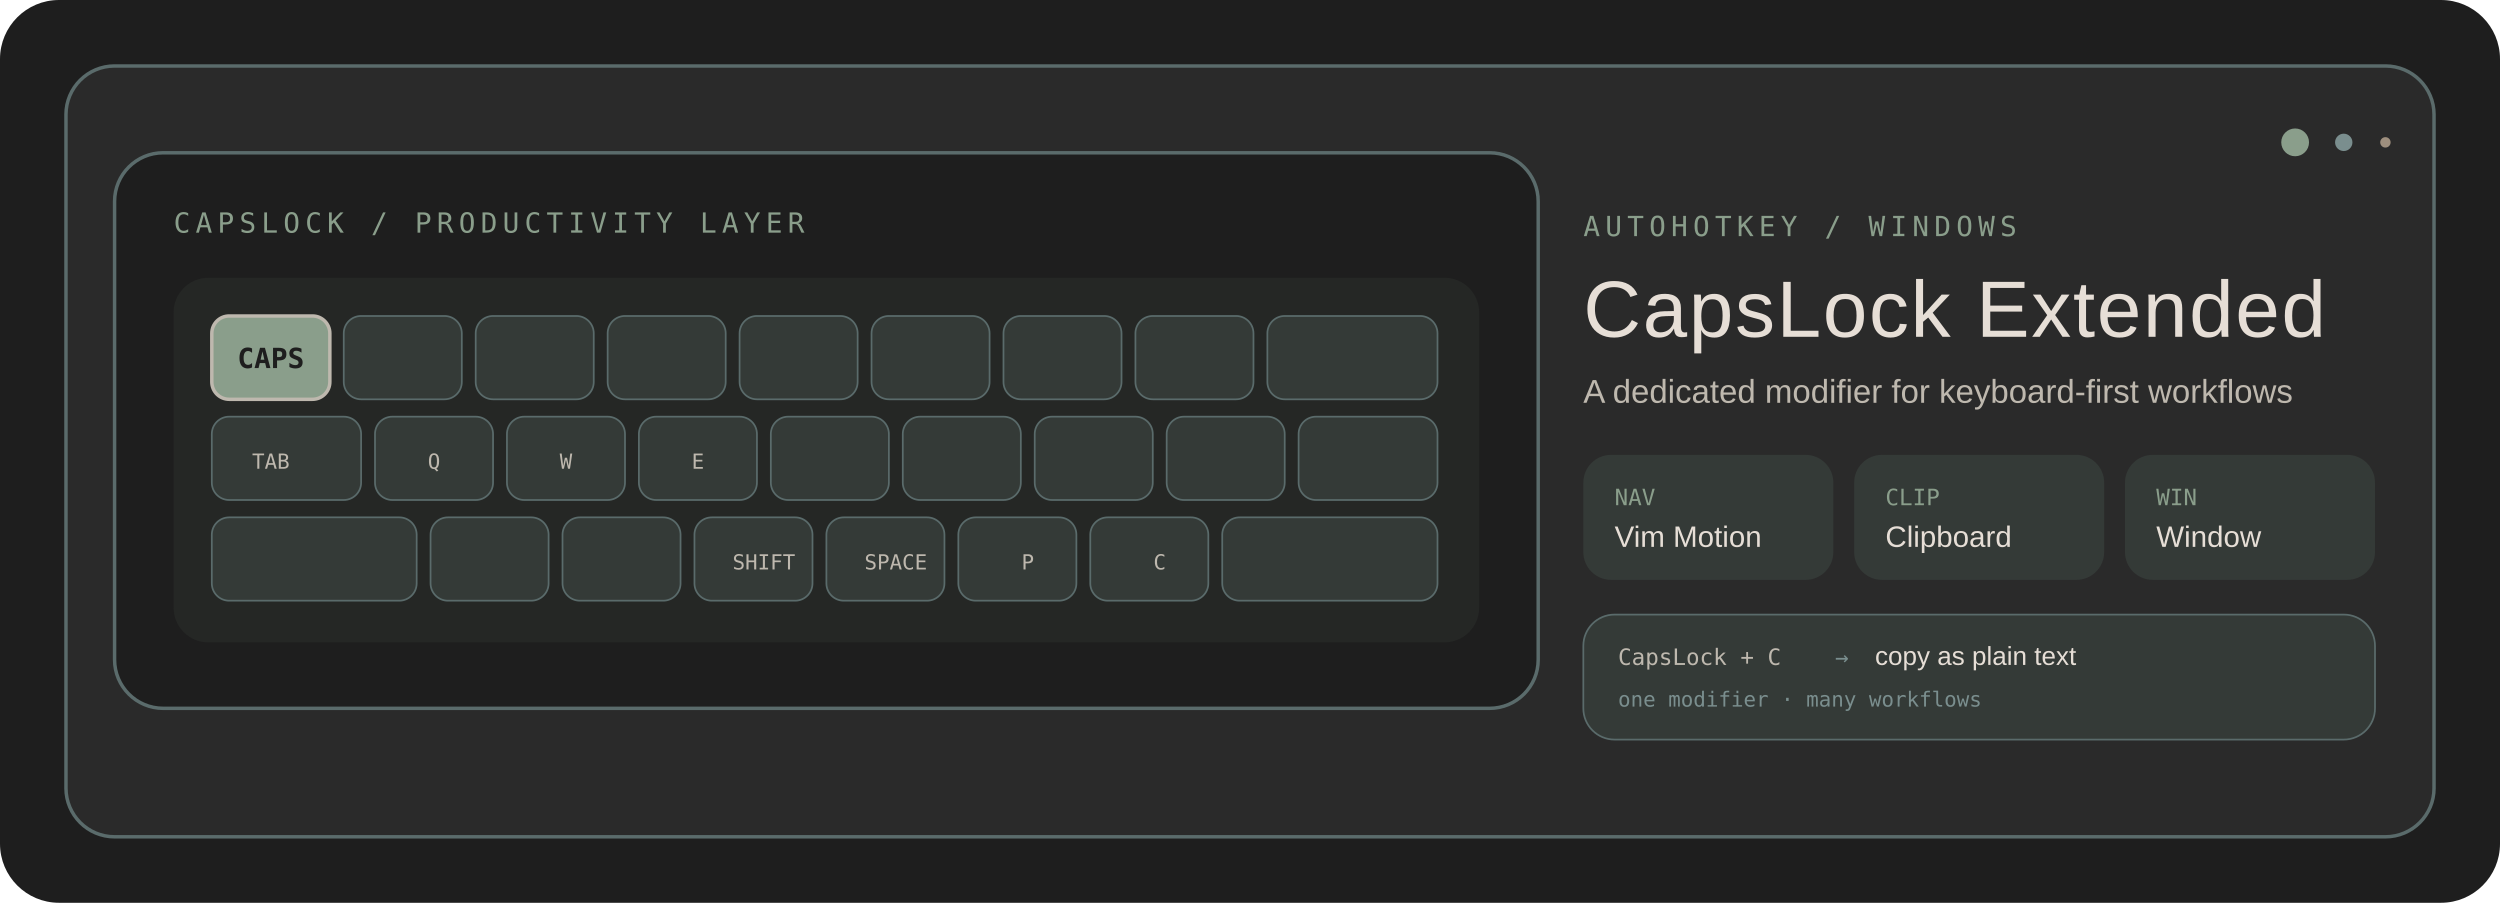
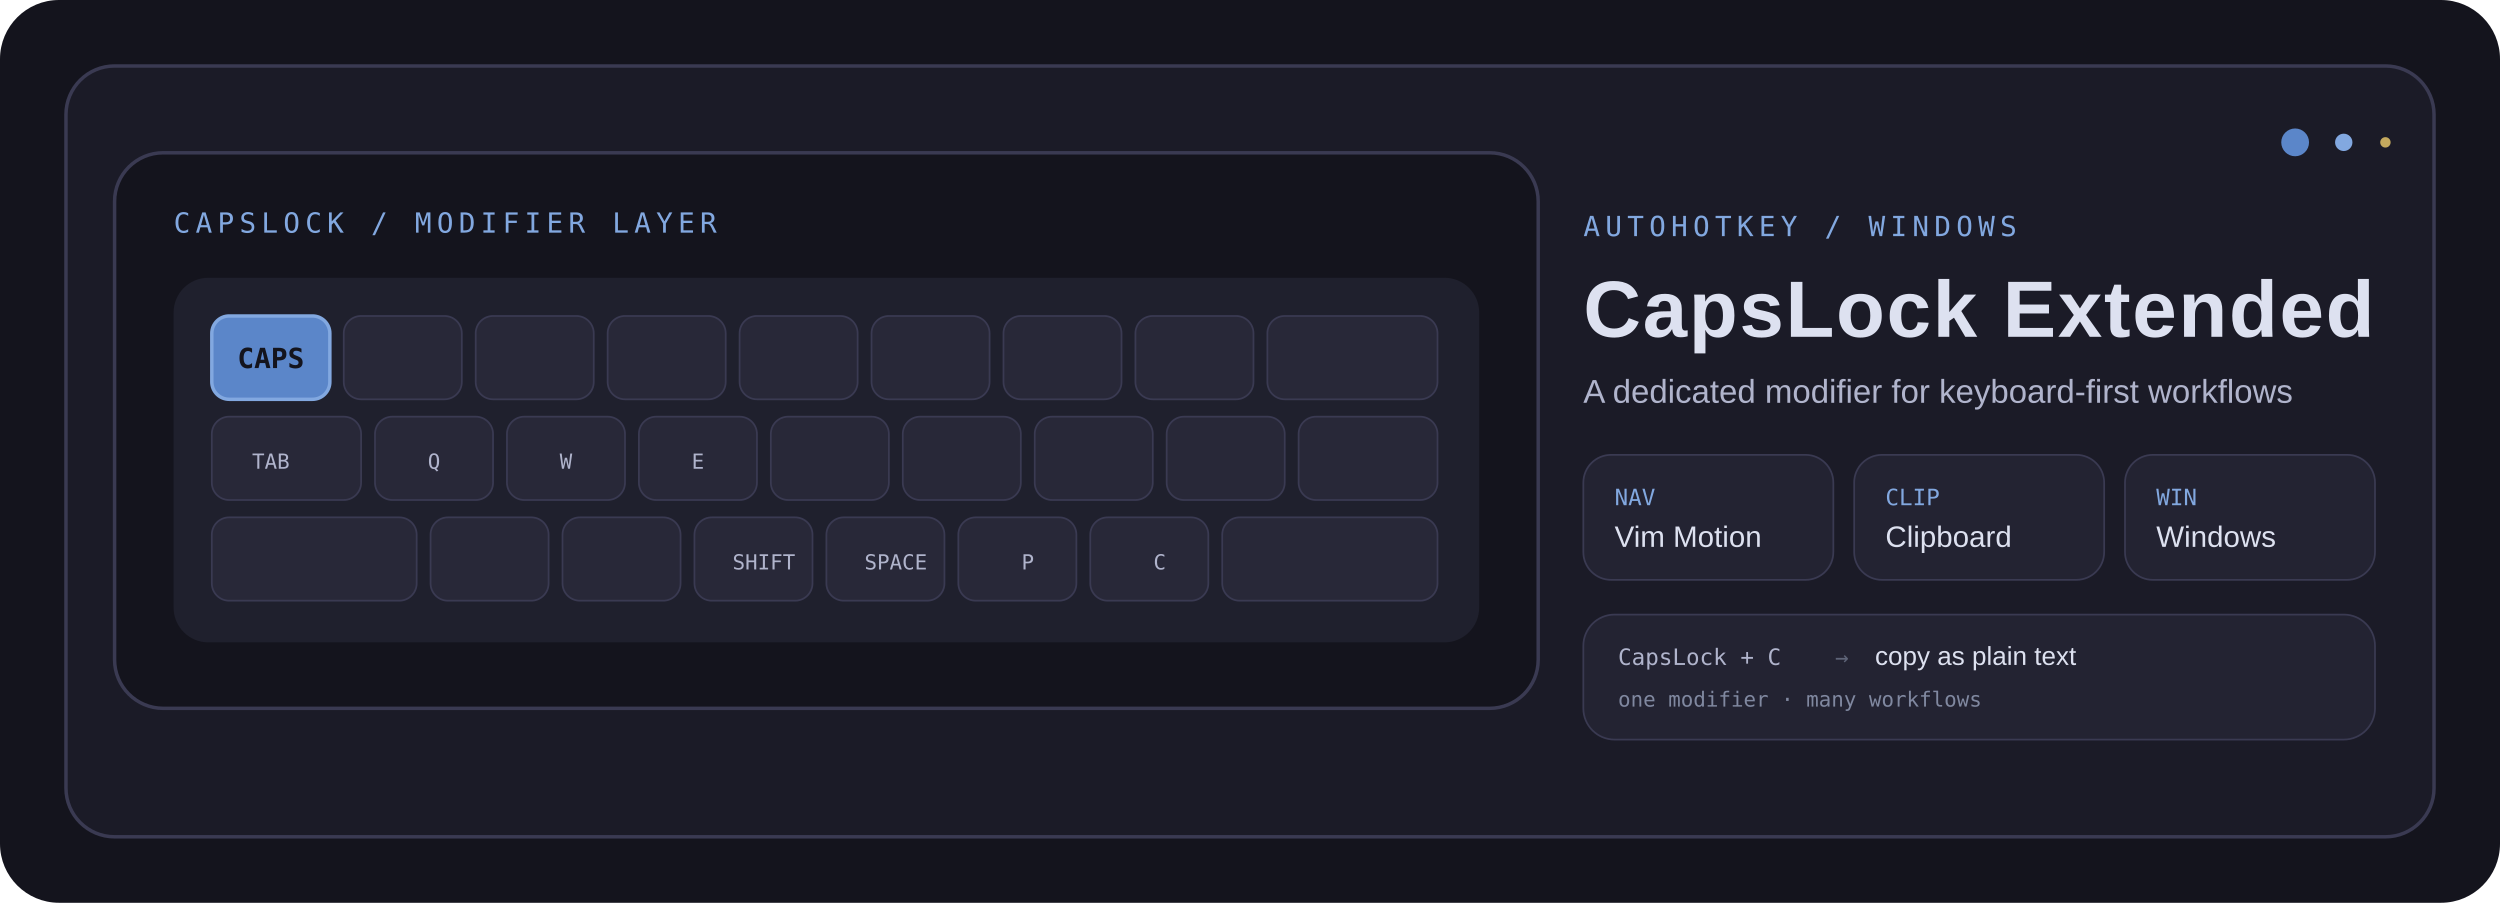
<svg xmlns="http://www.w3.org/2000/svg" width="1440" height="520" viewBox="0 0 1440 520">
-   <rect width="1440" height="520" rx="34" fill="#1E1E1E" />
-   <rect x="38" y="38" width="1364" height="444" rx="28" fill="#2A2A2A" stroke="#5A6B6B" stroke-width="2" />
+   <rect width="1440" height="520" rx="34" fill="#14141D" />
+   <rect x="38" y="38" width="1364" height="444" rx="28" fill="#1B1B27" stroke="#3A3A52" stroke-width="2" />
  <g transform="translate(66 88)">
-     <rect x="0" y="0" width="820" height="320" rx="28" fill="#1E1E1E" stroke="#5A6B6B" stroke-width="2" />
-     <text x="34" y="46" fill="#8A9E8B" font-family="Consolas, monospace" font-size="16" letter-spacing="3">CAPSLOCK / PRODUCTIVITY LAYER</text>
+     <rect x="0" y="0" width="820" height="320" rx="28" fill="#14141D" stroke="#3A3A52" stroke-width="2" />
+     <text x="34" y="46" fill="#82A8E0" font-family="Cascadia Code, Consolas, monospace" font-size="16" letter-spacing="3">CAPSLOCK / MODIFIER LAYER</text>
    <g transform="translate(34 72)">
-       <rect x="0" y="0" width="752" height="210" rx="20" fill="#252725" />
-       <g fill="#343A37" stroke="#5A6B6B">
+       <rect x="0" y="0" width="752" height="210" rx="20" fill="#1F202D" />
+       <g fill="#282838" stroke="#3A3A52">
        <rect x="22" y="22" width="68" height="48" rx="10" />
        <rect x="98" y="22" width="68" height="48" rx="10" />
        <rect x="174" y="22" width="68" height="48" rx="10" />
        <rect x="250" y="22" width="68" height="48" rx="10" />
        <rect x="326" y="22" width="68" height="48" rx="10" />
        <rect x="402" y="22" width="68" height="48" rx="10" />
        <rect x="478" y="22" width="68" height="48" rx="10" />
        <rect x="554" y="22" width="68" height="48" rx="10" />
        <rect x="630" y="22" width="98" height="48" rx="10" />
        <rect x="22" y="80" width="86" height="48" rx="10" />
        <rect x="116" y="80" width="68" height="48" rx="10" />
        <rect x="192" y="80" width="68" height="48" rx="10" />
        <rect x="268" y="80" width="68" height="48" rx="10" />
        <rect x="344" y="80" width="68" height="48" rx="10" />
        <rect x="420" y="80" width="68" height="48" rx="10" />
        <rect x="496" y="80" width="68" height="48" rx="10" />
        <rect x="572" y="80" width="68" height="48" rx="10" />
        <rect x="648" y="80" width="80" height="48" rx="10" />
        <rect x="22" y="138" width="118" height="48" rx="10" />
        <rect x="148" y="138" width="68" height="48" rx="10" />
        <rect x="224" y="138" width="68" height="48" rx="10" />
        <rect x="300" y="138" width="68" height="48" rx="10" />
        <rect x="376" y="138" width="68" height="48" rx="10" />
        <rect x="452" y="138" width="68" height="48" rx="10" />
        <rect x="528" y="138" width="68" height="48" rx="10" />
        <rect x="604" y="138" width="124" height="48" rx="10" />
      </g>
-       <rect x="22" y="22" width="68" height="48" rx="10" fill="#8A9E8B" stroke="#BEB8AE" stroke-width="2" />
-       <text x="56" y="52" text-anchor="middle" fill="#1E1E1E" font-family="Consolas, monospace" font-size="16" font-weight="700">CAPS</text>
-       <text x="56" y="110" text-anchor="middle" fill="#BEB8AE" font-family="Consolas, monospace" font-size="12">TAB</text>
-       <text x="150" y="110" text-anchor="middle" fill="#BEB8AE" font-family="Consolas, monospace" font-size="12">Q</text>
-       <text x="226" y="110" text-anchor="middle" fill="#BEB8AE" font-family="Consolas, monospace" font-size="12">W</text>
-       <text x="302" y="110" text-anchor="middle" fill="#BEB8AE" font-family="Consolas, monospace" font-size="12">E</text>
-       <text x="340" y="168" text-anchor="middle" fill="#BEB8AE" font-family="Consolas, monospace" font-size="12">SHIFT</text>
-       <text x="416" y="168" text-anchor="middle" fill="#BEB8AE" font-family="Consolas, monospace" font-size="12">SPACE</text>
-       <text x="492" y="168" text-anchor="middle" fill="#BEB8AE" font-family="Consolas, monospace" font-size="12">P</text>
-       <text x="568" y="168" text-anchor="middle" fill="#BEB8AE" font-family="Consolas, monospace" font-size="12">C</text>
+       <rect x="22" y="22" width="68" height="48" rx="10" fill="#5B86C9" stroke="#82A8E0" stroke-width="2" />
+       <text x="56" y="52" text-anchor="middle" fill="#14141D" font-family="Cascadia Code, Consolas, monospace" font-size="16" font-weight="700">CAPS</text>
+       <text x="56" y="110" text-anchor="middle" fill="#B0B4CC" font-family="Cascadia Code, Consolas, monospace" font-size="12">TAB</text>
+       <text x="150" y="110" text-anchor="middle" fill="#B0B4CC" font-family="Cascadia Code, Consolas, monospace" font-size="12">Q</text>
+       <text x="226" y="110" text-anchor="middle" fill="#B0B4CC" font-family="Cascadia Code, Consolas, monospace" font-size="12">W</text>
+       <text x="302" y="110" text-anchor="middle" fill="#B0B4CC" font-family="Cascadia Code, Consolas, monospace" font-size="12">E</text>
+       <text x="340" y="168" text-anchor="middle" fill="#B0B4CC" font-family="Cascadia Code, Consolas, monospace" font-size="12">SHIFT</text>
+       <text x="416" y="168" text-anchor="middle" fill="#B0B4CC" font-family="Cascadia Code, Consolas, monospace" font-size="12">SPACE</text>
+       <text x="492" y="168" text-anchor="middle" fill="#B0B4CC" font-family="Cascadia Code, Consolas, monospace" font-size="12">P</text>
+       <text x="568" y="168" text-anchor="middle" fill="#B0B4CC" font-family="Cascadia Code, Consolas, monospace" font-size="12">C</text>
    </g>
  </g>
  <g transform="translate(912 96)">
-     <text x="0" y="40" fill="#8A9E8B" font-family="Consolas, monospace" font-size="16" letter-spacing="3">AUTOHOTKEY / WINDOWS</text>
-     <text x="0" y="98" fill="#E6DED6" font-family="Segoe UI, Arial, sans-serif" font-size="46" font-weight="300" letter-spacing="1">CapsLock Extended</text>
-     <text x="0" y="136" fill="#BEB8AE" font-family="Segoe UI, Arial, sans-serif" font-size="19">A dedicated modifier for keyboard-first workflows</text>
+     <text x="0" y="40" fill="#82A8E0" font-family="Cascadia Code, Consolas, monospace" font-size="16" letter-spacing="3">AUTOHOTKEY / WINDOWS</text>
+     <text x="0" y="98" fill="#DDE1F0" font-family="Segoe UI, Arial, sans-serif" font-size="46" font-weight="600" letter-spacing="1">CapsLock Extended</text>
+     <text x="0" y="136" fill="#B0B4CC" font-family="Segoe UI, Arial, sans-serif" font-size="19">A dedicated modifier for keyboard-first workflows</text>
    <g transform="translate(0 166)">
-       <rect x="0" y="0" width="144" height="72" rx="16" fill="#343A37" />
-       <text x="18" y="29" fill="#8A9E8B" font-family="Consolas, monospace" font-size="13">NAV</text>
-       <text x="18" y="53" fill="#E6DED6" font-family="Segoe UI, Arial, sans-serif" font-size="17">Vim Motion</text>
+       <rect x="0" y="0" width="144" height="72" rx="16" fill="#232332" stroke="#3A3A52" />
+       <text x="18" y="29" fill="#82A8E0" font-family="Cascadia Code, Consolas, monospace" font-size="13">NAV</text>
+       <text x="18" y="53" fill="#DDE1F0" font-family="Segoe UI, Arial, sans-serif" font-size="17">Vim Motion</text>
    </g>
    <g transform="translate(156 166)">
-       <rect x="0" y="0" width="144" height="72" rx="16" fill="#343A37" />
-       <text x="18" y="29" fill="#8A9E8B" font-family="Consolas, monospace" font-size="13">CLIP</text>
-       <text x="18" y="53" fill="#E6DED6" font-family="Segoe UI, Arial, sans-serif" font-size="17">Clipboard</text>
+       <rect x="0" y="0" width="144" height="72" rx="16" fill="#232332" stroke="#3A3A52" />
+       <text x="18" y="29" fill="#82A8E0" font-family="Cascadia Code, Consolas, monospace" font-size="13">CLIP</text>
+       <text x="18" y="53" fill="#DDE1F0" font-family="Segoe UI, Arial, sans-serif" font-size="17">Clipboard</text>
    </g>
    <g transform="translate(312 166)">
-       <rect x="0" y="0" width="144" height="72" rx="16" fill="#343A37" />
-       <text x="18" y="29" fill="#8A9E8B" font-family="Consolas, monospace" font-size="13">WIN</text>
-       <text x="18" y="53" fill="#E6DED6" font-family="Segoe UI, Arial, sans-serif" font-size="17">Window</text>
+       <rect x="0" y="0" width="144" height="72" rx="16" fill="#232332" stroke="#3A3A52" />
+       <text x="18" y="29" fill="#82A8E0" font-family="Cascadia Code, Consolas, monospace" font-size="13">WIN</text>
+       <text x="18" y="53" fill="#DDE1F0" font-family="Segoe UI, Arial, sans-serif" font-size="17">Windows</text>
    </g>
-     <rect x="0" y="258" width="456" height="72" rx="18" fill="#343A37" stroke="#5A6B6B" />
-     <text x="20" y="287" fill="#BEB8AE" font-family="Consolas, monospace" font-size="13">CapsLock + C</text>
-     <text x="145" y="287" fill="#7A8E8E" font-family="Consolas, monospace" font-size="13">→</text>
-     <text x="168" y="287" fill="#E6DED6" font-family="Segoe UI, Arial, sans-serif" font-size="15">copy as plain text</text>
-     <text x="20" y="311" fill="#7A8E8E" font-family="Consolas, monospace" font-size="12">one modifier · many workflows</text>
+     <rect x="0" y="258" width="456" height="72" rx="18" fill="#232332" stroke="#3A3A52" />
+     <text x="20" y="287" fill="#B0B4CC" font-family="Cascadia Code, Consolas, monospace" font-size="13">CapsLock + C</text>
+     <text x="145" y="287" fill="#5E6478" font-family="Cascadia Code, Consolas, monospace" font-size="13">→</text>
+     <text x="168" y="287" fill="#DDE1F0" font-family="Segoe UI, Arial, sans-serif" font-size="15">copy as plain text</text>
+     <text x="20" y="311" fill="#8088A0" font-family="Cascadia Code, Consolas, monospace" font-size="12">one modifier · many workflows</text>
  </g>
-   <circle cx="1322" cy="82" r="8" fill="#8A9E8B" />
-   <circle cx="1350" cy="82" r="5" fill="#7A8E8E" />
-   <circle cx="1374" cy="82" r="3" fill="#9E8F7E" />
+   <circle cx="1322" cy="82" r="8" fill="#5B86C9" />
+   <circle cx="1350" cy="82" r="5" fill="#82A8E0" />
+   <circle cx="1374" cy="82" r="3" fill="#C4A95E" />
</svg>
